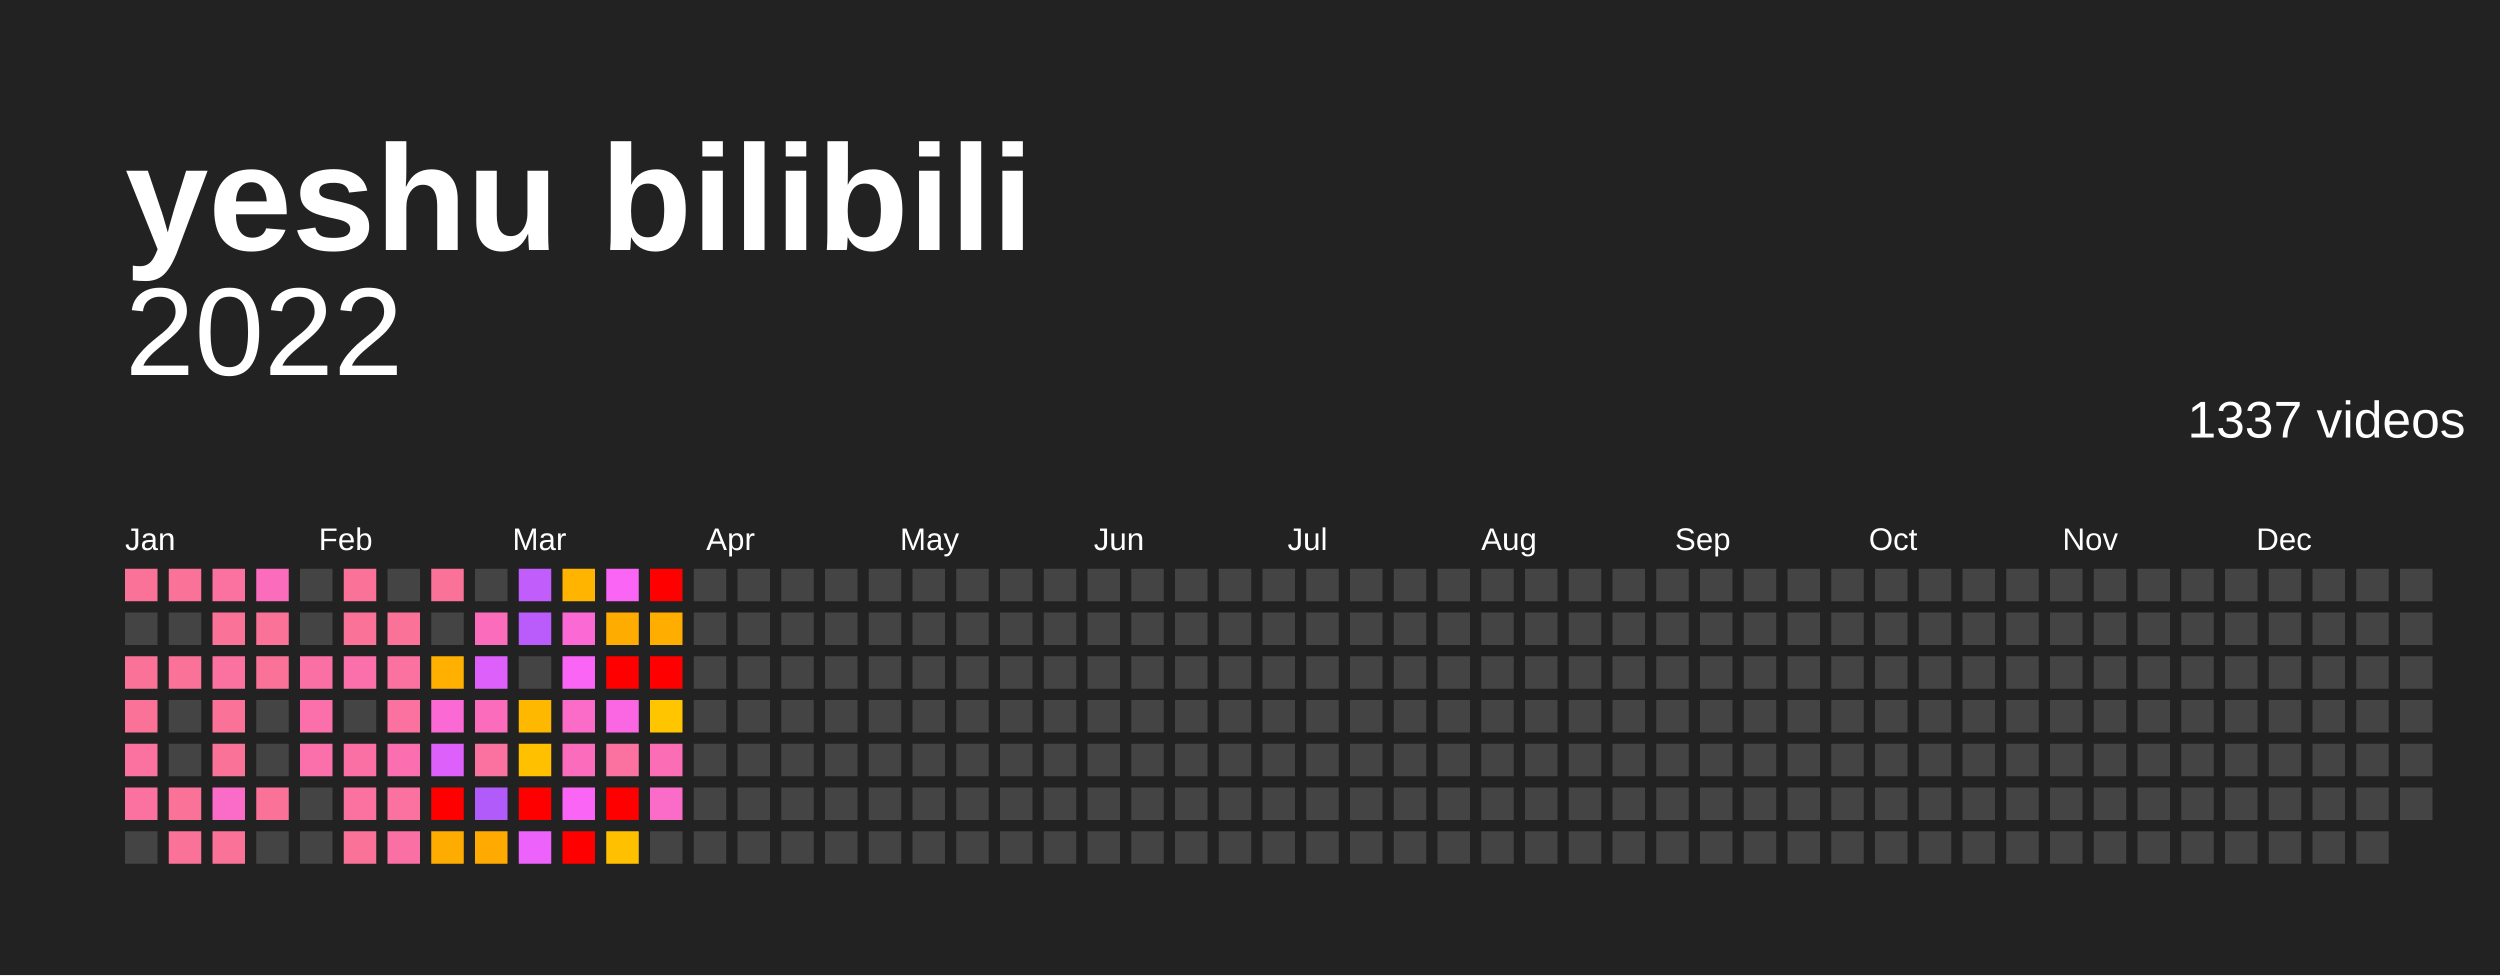
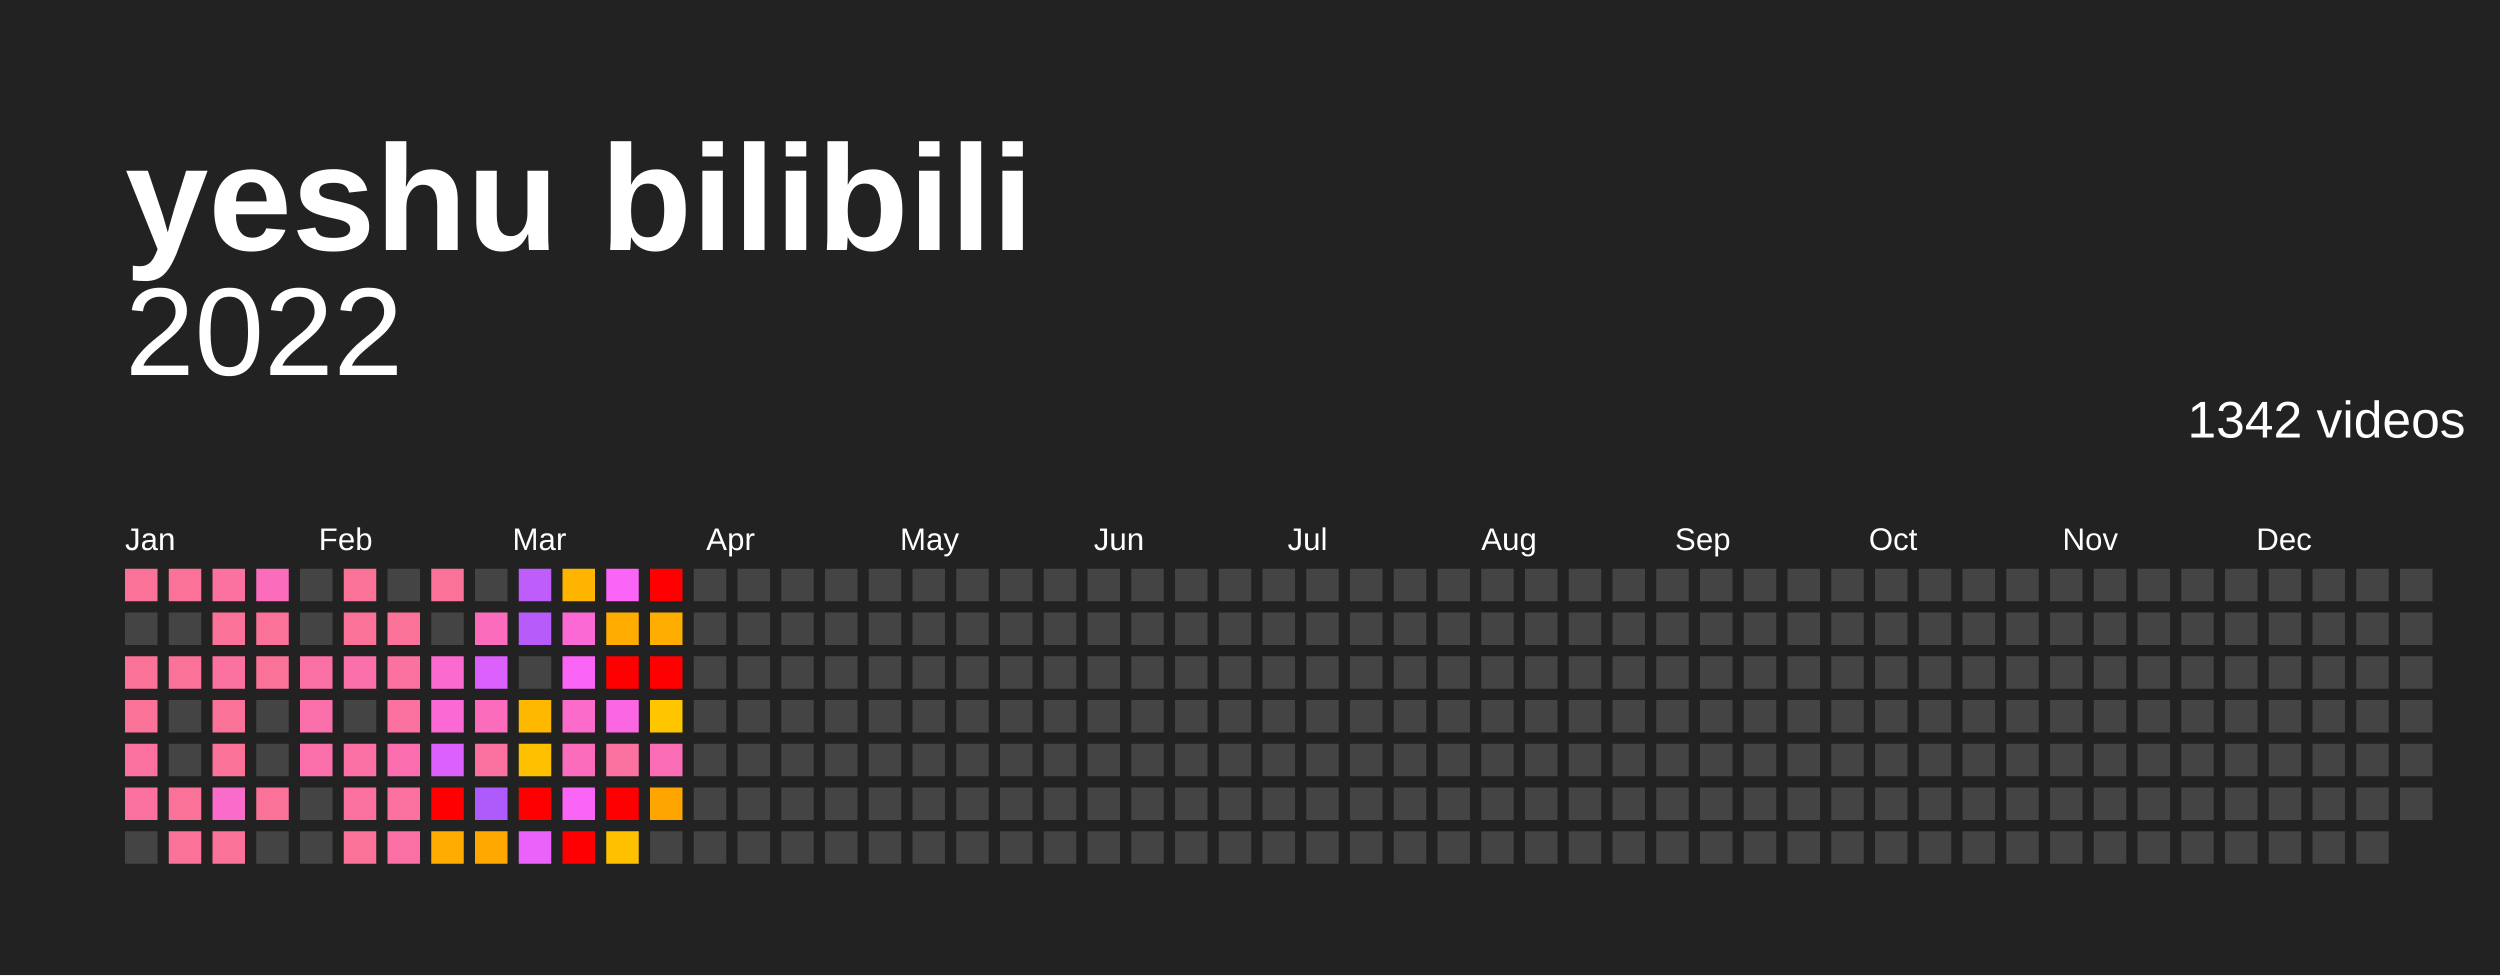
<svg xmlns="http://www.w3.org/2000/svg" baseProfile="full" height="78mm" version="1.1" viewBox="0,0,200,78" width="200mm">
  <defs />
  <rect fill="#222222" height="78" width="200" x="0" y="0" />
  <text fill="#FFFFFF" style="font-size:12px; font-family:Arial; font-weight:bold;" x="10" y="20">yeshu bilibili</text>
  <text alignment-baseline="hanging" fill="#FFFFFF" style="font-size:10.0px; font-family:Arial;" x="10" y="30">2022</text>
-   <text alignment-baseline="hanging" fill="#FFFFFF" style="font-size:4.125px; font-family:Arial;" x="175" y="35">1337 videos</text>
+   <text alignment-baseline="hanging" fill="#FFFFFF" style="font-size:4.125px; font-family:Arial;" x="175" y="35">1342 videos</text>
  <text fill="#FFFFFF" style="font-size:2.5px; font-family:Arial" x="10.0" y="44">Jan</text>
  <text fill="#FFFFFF" style="font-size:2.5px; font-family:Arial" x="25.5" y="44">Feb</text>
  <text fill="#FFFFFF" style="font-size:2.5px; font-family:Arial" x="41.0" y="44">Mar</text>
  <text fill="#FFFFFF" style="font-size:2.5px; font-family:Arial" x="56.5" y="44">Apr</text>
  <text fill="#FFFFFF" style="font-size:2.5px; font-family:Arial" x="72.0" y="44">May</text>
  <text fill="#FFFFFF" style="font-size:2.5px; font-family:Arial" x="87.5" y="44">Jun</text>
  <text fill="#FFFFFF" style="font-size:2.5px; font-family:Arial" x="103.0" y="44">Jul</text>
  <text fill="#FFFFFF" style="font-size:2.5px; font-family:Arial" x="118.5" y="44">Aug</text>
  <text fill="#FFFFFF" style="font-size:2.5px; font-family:Arial" x="134.0" y="44">Sep</text>
  <text fill="#FFFFFF" style="font-size:2.5px; font-family:Arial" x="149.5" y="44">Oct</text>
  <text fill="#FFFFFF" style="font-size:2.5px; font-family:Arial" x="165.0" y="44">Nov</text>
  <text fill="#FFFFFF" style="font-size:2.5px; font-family:Arial" x="180.5" y="44">Dec</text>
  <rect fill="#fb7299" height="2.6" width="2.6" x="10.0" y="45.5" />
  <rect fill="#444444" height="2.6" width="2.6" x="10.0" y="49.0" />
  <rect fill="#fb7299" height="2.6" width="2.6" x="10.0" y="52.5" />
  <rect fill="#fb7299" height="2.6" width="2.6" x="10.0" y="56.0" />
  <rect fill="#fb719f" height="2.6" width="2.6" x="10.0" y="59.5" />
  <rect fill="#fb719f" height="2.6" width="2.6" x="10.0" y="63.0" />
  <rect fill="#444444" height="2.6" width="2.6" x="10.0" y="66.5" />
  <rect fill="#fb7299" height="2.6" width="2.6" x="13.5" y="45.5" />
  <rect fill="#444444" height="2.6" width="2.6" x="13.5" y="49.0" />
  <rect fill="#fb7299" height="2.6" width="2.6" x="13.5" y="52.5" />
  <rect fill="#444444" height="2.6" width="2.6" x="13.5" y="56.0" />
  <rect fill="#444444" height="2.6" width="2.6" x="13.5" y="59.5" />
  <rect fill="#fb7299" height="2.6" width="2.6" x="13.5" y="63.0" />
  <rect fill="#fb7299" height="2.6" width="2.6" x="13.5" y="66.5" />
  <rect fill="#fb719f" height="2.6" width="2.6" x="17.0" y="45.5" />
  <rect fill="#fb7299" height="2.6" width="2.6" x="17.0" y="49.0" />
  <rect fill="#fb719f" height="2.6" width="2.6" x="17.0" y="52.5" />
  <rect fill="#fb7299" height="2.6" width="2.6" x="17.0" y="56.0" />
  <rect fill="#fb7299" height="2.6" width="2.6" x="17.0" y="59.5" />
-   <rect fill="#fb6bc8" height="2.6" width="2.6" x="17.0" y="63.0" />
+   <rect fill="#fb6bc9" height="2.6" width="2.6" x="17.0" y="63.0" />
  <rect fill="#fb7299" height="2.6" width="2.6" x="17.0" y="66.5" />
  <rect fill="#fb6dbc" height="2.6" width="2.6" x="20.5" y="45.5" />
  <rect fill="#fb7299" height="2.6" width="2.6" x="20.5" y="49.0" />
  <rect fill="#fb7299" height="2.6" width="2.6" x="20.5" y="52.5" />
  <rect fill="#444444" height="2.6" width="2.6" x="20.5" y="56.0" />
  <rect fill="#444444" height="2.6" width="2.6" x="20.5" y="59.5" />
  <rect fill="#fb7299" height="2.6" width="2.6" x="20.5" y="63.0" />
  <rect fill="#444444" height="2.6" width="2.6" x="20.5" y="66.5" />
  <rect fill="#444444" height="2.6" width="2.6" x="24.0" y="45.5" />
  <rect fill="#444444" height="2.6" width="2.6" x="24.0" y="49.0" />
  <rect fill="#fb70a4" height="2.6" width="2.6" x="24.0" y="52.5" />
  <rect fill="#fb6faa" height="2.6" width="2.6" x="24.0" y="56.0" />
  <rect fill="#fb6faa" height="2.6" width="2.6" x="24.0" y="59.5" />
  <rect fill="#444444" height="2.6" width="2.6" x="24.0" y="63.0" />
  <rect fill="#444444" height="2.6" width="2.6" x="24.0" y="66.5" />
  <rect fill="#fb7299" height="2.6" width="2.6" x="27.5" y="45.5" />
  <rect fill="#fb7299" height="2.6" width="2.6" x="27.5" y="49.0" />
  <rect fill="#fb6faa" height="2.6" width="2.6" x="27.5" y="52.5" />
  <rect fill="#444444" height="2.6" width="2.6" x="27.5" y="56.0" />
  <rect fill="#fb70a4" height="2.6" width="2.6" x="27.5" y="59.5" />
  <rect fill="#fb719f" height="2.6" width="2.6" x="27.5" y="63.0" />
  <rect fill="#fb7299" height="2.6" width="2.6" x="27.5" y="66.5" />
  <rect fill="#444444" height="2.6" width="2.6" x="31.0" y="45.5" />
  <rect fill="#fb7299" height="2.6" width="2.6" x="31.0" y="49.0" />
  <rect fill="#fb719f" height="2.6" width="2.6" x="31.0" y="52.5" />
  <rect fill="#fb719f" height="2.6" width="2.6" x="31.0" y="56.0" />
  <rect fill="#fb6eb0" height="2.6" width="2.6" x="31.0" y="59.5" />
  <rect fill="#fb719f" height="2.6" width="2.6" x="31.0" y="63.0" />
  <rect fill="#fb70a4" height="2.6" width="2.6" x="31.0" y="66.5" />
  <rect fill="#fb7299" height="2.6" width="2.6" x="34.5" y="45.5" />
  <rect fill="#444444" height="2.6" width="2.6" x="34.5" y="49.0" />
-   <rect fill="#ffb000" height="2.6" width="2.6" x="34.5" y="52.5" />
+   <rect fill="#fb6acf" height="2.6" width="2.6" x="34.5" y="52.5" />
  <rect fill="#fb69d5" height="2.6" width="2.6" x="34.5" y="56.0" />
-   <rect fill="#de60fb" height="2.6" width="2.6" x="34.5" y="59.5" />
+   <rect fill="#dc60fb" height="2.6" width="2.6" x="34.5" y="59.5" />
  <rect fill="red" height="2.6" width="2.6" x="34.5" y="63.0" />
-   <rect fill="#ffac00" height="2.6" width="2.6" x="34.5" y="66.5" />
+   <rect fill="#ffab00" height="2.6" width="2.6" x="34.5" y="66.5" />
  <rect fill="#444444" height="2.6" width="2.6" x="38.0" y="45.5" />
  <rect fill="#fb6dbc" height="2.6" width="2.6" x="38.0" y="49.0" />
-   <rect fill="#de60fb" height="2.6" width="2.6" x="38.0" y="52.5" />
+   <rect fill="#dc60fb" height="2.6" width="2.6" x="38.0" y="52.5" />
  <rect fill="#fb6dbc" height="2.6" width="2.6" x="38.0" y="56.0" />
  <rect fill="#fb719f" height="2.6" width="2.6" x="38.0" y="59.5" />
-   <rect fill="#b15bfb" height="2.6" width="2.6" x="38.0" y="63.0" />
-   <rect fill="#ffaa00" height="2.6" width="2.6" x="38.0" y="66.5" />
-   <rect fill="#c05dfb" height="2.6" width="2.6" x="41.5" y="45.5" />
-   <rect fill="#b95cfb" height="2.6" width="2.6" x="41.5" y="49.0" />
+   <rect fill="#af5bfb" height="2.6" width="2.6" x="38.0" y="63.0" />
+   <rect fill="#ffa900" height="2.6" width="2.6" x="38.0" y="66.5" />
+   <rect fill="#bf5dfb" height="2.6" width="2.6" x="41.5" y="45.5" />
+   <rect fill="#b75cfb" height="2.6" width="2.6" x="41.5" y="49.0" />
  <rect fill="#444444" height="2.6" width="2.6" x="41.5" y="52.5" />
  <rect fill="#ffb800" height="2.6" width="2.6" x="41.5" y="56.0" />
  <rect fill="#ffc000" height="2.6" width="2.6" x="41.5" y="59.5" />
  <rect fill="red" height="2.6" width="2.6" x="41.5" y="63.0" />
-   <rect fill="#ec62fb" height="2.6" width="2.6" x="41.5" y="66.5" />
+   <rect fill="#eb62fb" height="2.6" width="2.6" x="41.5" y="66.5" />
  <rect fill="#ffb400" height="2.6" width="2.6" x="45.0" y="45.5" />
  <rect fill="#fb69d5" height="2.6" width="2.6" x="45.0" y="49.0" />
-   <rect fill="#fb65f6" height="2.6" width="2.6" x="45.0" y="52.5" />
-   <rect fill="#fb6bc8" height="2.6" width="2.6" x="45.0" y="56.0" />
+   <rect fill="#fb65f7" height="2.6" width="2.6" x="45.0" y="52.5" />
+   <rect fill="#fb6bc9" height="2.6" width="2.6" x="45.0" y="56.0" />
  <rect fill="#fb6dbc" height="2.6" width="2.6" x="45.0" y="59.5" />
-   <rect fill="#fb65f6" height="2.6" width="2.6" x="45.0" y="63.0" />
+   <rect fill="#fb65f7" height="2.6" width="2.6" x="45.0" y="63.0" />
  <rect fill="red" height="2.6" width="2.6" x="45.0" y="66.5" />
-   <rect fill="#fb65f6" height="2.6" width="2.6" x="48.5" y="45.5" />
-   <rect fill="#ffac00" height="2.6" width="2.6" x="48.5" y="49.0" />
+   <rect fill="#fb65f7" height="2.6" width="2.6" x="48.5" y="45.5" />
+   <rect fill="#ffab00" height="2.6" width="2.6" x="48.5" y="49.0" />
  <rect fill="red" height="2.6" width="2.6" x="48.5" y="52.5" />
  <rect fill="#fb67e2" height="2.6" width="2.6" x="48.5" y="56.0" />
  <rect fill="#fb719f" height="2.6" width="2.6" x="48.5" y="59.5" />
  <rect fill="red" height="2.6" width="2.6" x="48.5" y="63.0" />
  <rect fill="#ffc000" height="2.6" width="2.6" x="48.5" y="66.5" />
  <rect fill="red" height="2.6" width="2.6" x="52.0" y="45.5" />
-   <rect fill="#ffae00" height="2.6" width="2.6" x="52.0" y="49.0" />
+   <rect fill="#ffad00" height="2.6" width="2.6" x="52.0" y="49.0" />
  <rect fill="red" height="2.6" width="2.6" x="52.0" y="52.5" />
  <rect fill="#ffc600" height="2.6" width="2.6" x="52.0" y="56.0" />
  <rect fill="#fb6eb6" height="2.6" width="2.6" x="52.0" y="59.5" />
-   <rect fill="#fb6bc8" height="2.6" width="2.6" x="52.0" y="63.0" />
+   <rect fill="#ffa500" height="2.6" width="2.6" x="52.0" y="63.0" />
  <rect fill="#444444" height="2.6" width="2.6" x="52.0" y="66.5" />
  <rect fill="#444444" height="2.6" width="2.6" x="55.5" y="45.5" />
  <rect fill="#444444" height="2.6" width="2.6" x="55.5" y="49.0" />
  <rect fill="#444444" height="2.6" width="2.6" x="55.5" y="52.5" />
  <rect fill="#444444" height="2.6" width="2.6" x="55.5" y="56.0" />
  <rect fill="#444444" height="2.6" width="2.6" x="55.5" y="59.5" />
  <rect fill="#444444" height="2.6" width="2.6" x="55.5" y="63.0" />
  <rect fill="#444444" height="2.6" width="2.6" x="55.5" y="66.5" />
  <rect fill="#444444" height="2.6" width="2.6" x="59.0" y="45.5" />
  <rect fill="#444444" height="2.6" width="2.6" x="59.0" y="49.0" />
  <rect fill="#444444" height="2.6" width="2.6" x="59.0" y="52.5" />
  <rect fill="#444444" height="2.6" width="2.6" x="59.0" y="56.0" />
  <rect fill="#444444" height="2.6" width="2.6" x="59.0" y="59.5" />
  <rect fill="#444444" height="2.6" width="2.6" x="59.0" y="63.0" />
  <rect fill="#444444" height="2.6" width="2.6" x="59.0" y="66.5" />
  <rect fill="#444444" height="2.6" width="2.6" x="62.5" y="45.5" />
  <rect fill="#444444" height="2.6" width="2.6" x="62.5" y="49.0" />
  <rect fill="#444444" height="2.6" width="2.6" x="62.5" y="52.5" />
  <rect fill="#444444" height="2.6" width="2.6" x="62.5" y="56.0" />
  <rect fill="#444444" height="2.6" width="2.6" x="62.5" y="59.5" />
  <rect fill="#444444" height="2.6" width="2.6" x="62.5" y="63.0" />
  <rect fill="#444444" height="2.6" width="2.6" x="62.5" y="66.5" />
  <rect fill="#444444" height="2.6" width="2.6" x="66.0" y="45.5" />
  <rect fill="#444444" height="2.6" width="2.6" x="66.0" y="49.0" />
  <rect fill="#444444" height="2.6" width="2.6" x="66.0" y="52.5" />
  <rect fill="#444444" height="2.6" width="2.6" x="66.0" y="56.0" />
  <rect fill="#444444" height="2.6" width="2.6" x="66.0" y="59.5" />
  <rect fill="#444444" height="2.6" width="2.6" x="66.0" y="63.0" />
  <rect fill="#444444" height="2.6" width="2.6" x="66.0" y="66.5" />
  <rect fill="#444444" height="2.6" width="2.6" x="69.5" y="45.5" />
  <rect fill="#444444" height="2.6" width="2.6" x="69.5" y="49.0" />
  <rect fill="#444444" height="2.6" width="2.6" x="69.5" y="52.5" />
  <rect fill="#444444" height="2.6" width="2.6" x="69.5" y="56.0" />
  <rect fill="#444444" height="2.6" width="2.6" x="69.5" y="59.5" />
  <rect fill="#444444" height="2.6" width="2.6" x="69.5" y="63.0" />
  <rect fill="#444444" height="2.6" width="2.6" x="69.5" y="66.5" />
  <rect fill="#444444" height="2.6" width="2.6" x="73.0" y="45.5" />
  <rect fill="#444444" height="2.6" width="2.6" x="73.0" y="49.0" />
  <rect fill="#444444" height="2.6" width="2.6" x="73.0" y="52.5" />
  <rect fill="#444444" height="2.6" width="2.6" x="73.0" y="56.0" />
  <rect fill="#444444" height="2.6" width="2.6" x="73.0" y="59.5" />
  <rect fill="#444444" height="2.6" width="2.6" x="73.0" y="63.0" />
  <rect fill="#444444" height="2.6" width="2.6" x="73.0" y="66.5" />
  <rect fill="#444444" height="2.6" width="2.6" x="76.5" y="45.5" />
  <rect fill="#444444" height="2.6" width="2.6" x="76.5" y="49.0" />
  <rect fill="#444444" height="2.6" width="2.6" x="76.5" y="52.5" />
  <rect fill="#444444" height="2.6" width="2.6" x="76.5" y="56.0" />
  <rect fill="#444444" height="2.6" width="2.6" x="76.5" y="59.5" />
  <rect fill="#444444" height="2.6" width="2.6" x="76.5" y="63.0" />
  <rect fill="#444444" height="2.6" width="2.6" x="76.5" y="66.5" />
  <rect fill="#444444" height="2.6" width="2.6" x="80.0" y="45.5" />
  <rect fill="#444444" height="2.6" width="2.6" x="80.0" y="49.0" />
  <rect fill="#444444" height="2.6" width="2.6" x="80.0" y="52.5" />
  <rect fill="#444444" height="2.6" width="2.6" x="80.0" y="56.0" />
  <rect fill="#444444" height="2.6" width="2.6" x="80.0" y="59.5" />
  <rect fill="#444444" height="2.6" width="2.6" x="80.0" y="63.0" />
  <rect fill="#444444" height="2.6" width="2.6" x="80.0" y="66.5" />
  <rect fill="#444444" height="2.6" width="2.6" x="83.5" y="45.5" />
  <rect fill="#444444" height="2.6" width="2.6" x="83.5" y="49.0" />
  <rect fill="#444444" height="2.6" width="2.6" x="83.5" y="52.5" />
  <rect fill="#444444" height="2.6" width="2.6" x="83.5" y="56.0" />
  <rect fill="#444444" height="2.6" width="2.6" x="83.5" y="59.5" />
  <rect fill="#444444" height="2.6" width="2.6" x="83.5" y="63.0" />
  <rect fill="#444444" height="2.6" width="2.6" x="83.5" y="66.5" />
  <rect fill="#444444" height="2.6" width="2.6" x="87.0" y="45.5" />
  <rect fill="#444444" height="2.6" width="2.6" x="87.0" y="49.0" />
  <rect fill="#444444" height="2.6" width="2.6" x="87.0" y="52.5" />
  <rect fill="#444444" height="2.6" width="2.6" x="87.0" y="56.0" />
  <rect fill="#444444" height="2.6" width="2.6" x="87.0" y="59.5" />
  <rect fill="#444444" height="2.6" width="2.6" x="87.0" y="63.0" />
  <rect fill="#444444" height="2.6" width="2.6" x="87.0" y="66.5" />
  <rect fill="#444444" height="2.6" width="2.6" x="90.5" y="45.5" />
  <rect fill="#444444" height="2.6" width="2.6" x="90.5" y="49.0" />
  <rect fill="#444444" height="2.6" width="2.6" x="90.5" y="52.5" />
  <rect fill="#444444" height="2.6" width="2.6" x="90.5" y="56.0" />
  <rect fill="#444444" height="2.6" width="2.6" x="90.5" y="59.5" />
  <rect fill="#444444" height="2.6" width="2.6" x="90.5" y="63.0" />
  <rect fill="#444444" height="2.6" width="2.6" x="90.5" y="66.5" />
  <rect fill="#444444" height="2.6" width="2.6" x="94.0" y="45.5" />
  <rect fill="#444444" height="2.6" width="2.6" x="94.0" y="49.0" />
  <rect fill="#444444" height="2.6" width="2.6" x="94.0" y="52.5" />
  <rect fill="#444444" height="2.6" width="2.6" x="94.0" y="56.0" />
  <rect fill="#444444" height="2.6" width="2.6" x="94.0" y="59.5" />
  <rect fill="#444444" height="2.6" width="2.6" x="94.0" y="63.0" />
  <rect fill="#444444" height="2.6" width="2.6" x="94.0" y="66.5" />
  <rect fill="#444444" height="2.6" width="2.6" x="97.5" y="45.5" />
  <rect fill="#444444" height="2.6" width="2.6" x="97.5" y="49.0" />
  <rect fill="#444444" height="2.6" width="2.6" x="97.5" y="52.5" />
  <rect fill="#444444" height="2.6" width="2.6" x="97.5" y="56.0" />
  <rect fill="#444444" height="2.6" width="2.6" x="97.5" y="59.5" />
  <rect fill="#444444" height="2.6" width="2.6" x="97.5" y="63.0" />
  <rect fill="#444444" height="2.6" width="2.6" x="97.5" y="66.5" />
  <rect fill="#444444" height="2.6" width="2.6" x="101.0" y="45.5" />
  <rect fill="#444444" height="2.6" width="2.6" x="101.0" y="49.0" />
  <rect fill="#444444" height="2.6" width="2.6" x="101.0" y="52.5" />
  <rect fill="#444444" height="2.6" width="2.6" x="101.0" y="56.0" />
  <rect fill="#444444" height="2.6" width="2.6" x="101.0" y="59.5" />
  <rect fill="#444444" height="2.6" width="2.6" x="101.0" y="63.0" />
  <rect fill="#444444" height="2.6" width="2.6" x="101.0" y="66.5" />
  <rect fill="#444444" height="2.6" width="2.6" x="104.5" y="45.5" />
  <rect fill="#444444" height="2.6" width="2.6" x="104.5" y="49.0" />
  <rect fill="#444444" height="2.6" width="2.6" x="104.5" y="52.5" />
  <rect fill="#444444" height="2.6" width="2.6" x="104.5" y="56.0" />
  <rect fill="#444444" height="2.6" width="2.6" x="104.5" y="59.5" />
  <rect fill="#444444" height="2.6" width="2.6" x="104.5" y="63.0" />
  <rect fill="#444444" height="2.6" width="2.6" x="104.5" y="66.5" />
  <rect fill="#444444" height="2.6" width="2.6" x="108.0" y="45.5" />
  <rect fill="#444444" height="2.6" width="2.6" x="108.0" y="49.0" />
  <rect fill="#444444" height="2.6" width="2.6" x="108.0" y="52.5" />
  <rect fill="#444444" height="2.6" width="2.6" x="108.0" y="56.0" />
  <rect fill="#444444" height="2.6" width="2.6" x="108.0" y="59.5" />
  <rect fill="#444444" height="2.6" width="2.6" x="108.0" y="63.0" />
  <rect fill="#444444" height="2.6" width="2.6" x="108.0" y="66.5" />
  <rect fill="#444444" height="2.6" width="2.6" x="111.5" y="45.5" />
  <rect fill="#444444" height="2.6" width="2.6" x="111.5" y="49.0" />
  <rect fill="#444444" height="2.6" width="2.6" x="111.5" y="52.5" />
  <rect fill="#444444" height="2.6" width="2.6" x="111.5" y="56.0" />
  <rect fill="#444444" height="2.6" width="2.6" x="111.5" y="59.5" />
  <rect fill="#444444" height="2.6" width="2.6" x="111.5" y="63.0" />
  <rect fill="#444444" height="2.6" width="2.6" x="111.5" y="66.5" />
  <rect fill="#444444" height="2.6" width="2.6" x="115.0" y="45.5" />
  <rect fill="#444444" height="2.6" width="2.6" x="115.0" y="49.0" />
  <rect fill="#444444" height="2.6" width="2.6" x="115.0" y="52.5" />
  <rect fill="#444444" height="2.6" width="2.6" x="115.0" y="56.0" />
  <rect fill="#444444" height="2.6" width="2.6" x="115.0" y="59.5" />
  <rect fill="#444444" height="2.6" width="2.6" x="115.0" y="63.0" />
  <rect fill="#444444" height="2.6" width="2.6" x="115.0" y="66.5" />
  <rect fill="#444444" height="2.6" width="2.6" x="118.5" y="45.5" />
  <rect fill="#444444" height="2.6" width="2.6" x="118.5" y="49.0" />
  <rect fill="#444444" height="2.6" width="2.6" x="118.5" y="52.5" />
  <rect fill="#444444" height="2.6" width="2.6" x="118.5" y="56.0" />
  <rect fill="#444444" height="2.6" width="2.6" x="118.5" y="59.5" />
  <rect fill="#444444" height="2.6" width="2.6" x="118.5" y="63.0" />
  <rect fill="#444444" height="2.6" width="2.6" x="118.5" y="66.5" />
  <rect fill="#444444" height="2.6" width="2.6" x="122.0" y="45.5" />
  <rect fill="#444444" height="2.6" width="2.6" x="122.0" y="49.0" />
  <rect fill="#444444" height="2.6" width="2.6" x="122.0" y="52.5" />
  <rect fill="#444444" height="2.6" width="2.6" x="122.0" y="56.0" />
  <rect fill="#444444" height="2.6" width="2.6" x="122.0" y="59.5" />
  <rect fill="#444444" height="2.6" width="2.6" x="122.0" y="63.0" />
  <rect fill="#444444" height="2.6" width="2.6" x="122.0" y="66.5" />
  <rect fill="#444444" height="2.6" width="2.6" x="125.5" y="45.5" />
  <rect fill="#444444" height="2.6" width="2.6" x="125.5" y="49.0" />
  <rect fill="#444444" height="2.6" width="2.6" x="125.5" y="52.5" />
  <rect fill="#444444" height="2.6" width="2.6" x="125.5" y="56.0" />
  <rect fill="#444444" height="2.6" width="2.6" x="125.5" y="59.5" />
  <rect fill="#444444" height="2.6" width="2.6" x="125.5" y="63.0" />
  <rect fill="#444444" height="2.6" width="2.6" x="125.5" y="66.5" />
  <rect fill="#444444" height="2.6" width="2.6" x="129.0" y="45.5" />
  <rect fill="#444444" height="2.6" width="2.6" x="129.0" y="49.0" />
  <rect fill="#444444" height="2.6" width="2.6" x="129.0" y="52.5" />
  <rect fill="#444444" height="2.6" width="2.6" x="129.0" y="56.0" />
  <rect fill="#444444" height="2.6" width="2.6" x="129.0" y="59.5" />
  <rect fill="#444444" height="2.6" width="2.6" x="129.0" y="63.0" />
  <rect fill="#444444" height="2.6" width="2.6" x="129.0" y="66.5" />
  <rect fill="#444444" height="2.6" width="2.6" x="132.5" y="45.5" />
  <rect fill="#444444" height="2.6" width="2.6" x="132.5" y="49.0" />
  <rect fill="#444444" height="2.6" width="2.6" x="132.5" y="52.5" />
  <rect fill="#444444" height="2.6" width="2.6" x="132.5" y="56.0" />
  <rect fill="#444444" height="2.6" width="2.6" x="132.5" y="59.5" />
  <rect fill="#444444" height="2.6" width="2.6" x="132.5" y="63.0" />
  <rect fill="#444444" height="2.6" width="2.6" x="132.5" y="66.5" />
  <rect fill="#444444" height="2.6" width="2.6" x="136.0" y="45.5" />
  <rect fill="#444444" height="2.6" width="2.6" x="136.0" y="49.0" />
  <rect fill="#444444" height="2.6" width="2.6" x="136.0" y="52.5" />
  <rect fill="#444444" height="2.6" width="2.6" x="136.0" y="56.0" />
  <rect fill="#444444" height="2.6" width="2.6" x="136.0" y="59.5" />
  <rect fill="#444444" height="2.6" width="2.6" x="136.0" y="63.0" />
  <rect fill="#444444" height="2.6" width="2.6" x="136.0" y="66.5" />
  <rect fill="#444444" height="2.6" width="2.6" x="139.5" y="45.5" />
  <rect fill="#444444" height="2.6" width="2.6" x="139.5" y="49.0" />
  <rect fill="#444444" height="2.6" width="2.6" x="139.5" y="52.5" />
  <rect fill="#444444" height="2.6" width="2.6" x="139.5" y="56.0" />
  <rect fill="#444444" height="2.6" width="2.6" x="139.5" y="59.5" />
  <rect fill="#444444" height="2.6" width="2.6" x="139.5" y="63.0" />
  <rect fill="#444444" height="2.6" width="2.6" x="139.5" y="66.5" />
  <rect fill="#444444" height="2.6" width="2.6" x="143.0" y="45.5" />
  <rect fill="#444444" height="2.6" width="2.6" x="143.0" y="49.0" />
  <rect fill="#444444" height="2.6" width="2.6" x="143.0" y="52.5" />
  <rect fill="#444444" height="2.6" width="2.6" x="143.0" y="56.0" />
  <rect fill="#444444" height="2.6" width="2.6" x="143.0" y="59.5" />
  <rect fill="#444444" height="2.6" width="2.6" x="143.0" y="63.0" />
  <rect fill="#444444" height="2.6" width="2.6" x="143.0" y="66.5" />
  <rect fill="#444444" height="2.6" width="2.6" x="146.5" y="45.5" />
  <rect fill="#444444" height="2.6" width="2.6" x="146.5" y="49.0" />
  <rect fill="#444444" height="2.6" width="2.6" x="146.5" y="52.5" />
  <rect fill="#444444" height="2.6" width="2.6" x="146.5" y="56.0" />
  <rect fill="#444444" height="2.6" width="2.6" x="146.5" y="59.5" />
  <rect fill="#444444" height="2.6" width="2.6" x="146.5" y="63.0" />
  <rect fill="#444444" height="2.6" width="2.6" x="146.5" y="66.5" />
  <rect fill="#444444" height="2.6" width="2.6" x="150.0" y="45.5" />
  <rect fill="#444444" height="2.6" width="2.6" x="150.0" y="49.0" />
  <rect fill="#444444" height="2.6" width="2.6" x="150.0" y="52.5" />
  <rect fill="#444444" height="2.6" width="2.6" x="150.0" y="56.0" />
  <rect fill="#444444" height="2.6" width="2.6" x="150.0" y="59.5" />
  <rect fill="#444444" height="2.6" width="2.6" x="150.0" y="63.0" />
  <rect fill="#444444" height="2.6" width="2.6" x="150.0" y="66.5" />
  <rect fill="#444444" height="2.6" width="2.6" x="153.5" y="45.5" />
  <rect fill="#444444" height="2.6" width="2.6" x="153.5" y="49.0" />
  <rect fill="#444444" height="2.6" width="2.6" x="153.5" y="52.5" />
  <rect fill="#444444" height="2.6" width="2.6" x="153.5" y="56.0" />
  <rect fill="#444444" height="2.6" width="2.6" x="153.5" y="59.5" />
  <rect fill="#444444" height="2.6" width="2.6" x="153.5" y="63.0" />
  <rect fill="#444444" height="2.6" width="2.6" x="153.5" y="66.5" />
  <rect fill="#444444" height="2.6" width="2.6" x="157.0" y="45.5" />
  <rect fill="#444444" height="2.6" width="2.6" x="157.0" y="49.0" />
  <rect fill="#444444" height="2.6" width="2.6" x="157.0" y="52.5" />
  <rect fill="#444444" height="2.6" width="2.6" x="157.0" y="56.0" />
  <rect fill="#444444" height="2.6" width="2.6" x="157.0" y="59.5" />
  <rect fill="#444444" height="2.6" width="2.6" x="157.0" y="63.0" />
  <rect fill="#444444" height="2.6" width="2.6" x="157.0" y="66.5" />
  <rect fill="#444444" height="2.6" width="2.6" x="160.5" y="45.5" />
  <rect fill="#444444" height="2.6" width="2.6" x="160.5" y="49.0" />
  <rect fill="#444444" height="2.6" width="2.6" x="160.5" y="52.5" />
  <rect fill="#444444" height="2.6" width="2.6" x="160.5" y="56.0" />
  <rect fill="#444444" height="2.6" width="2.6" x="160.5" y="59.5" />
  <rect fill="#444444" height="2.6" width="2.6" x="160.5" y="63.0" />
  <rect fill="#444444" height="2.6" width="2.6" x="160.5" y="66.5" />
  <rect fill="#444444" height="2.6" width="2.6" x="164.0" y="45.5" />
  <rect fill="#444444" height="2.6" width="2.6" x="164.0" y="49.0" />
  <rect fill="#444444" height="2.6" width="2.6" x="164.0" y="52.5" />
  <rect fill="#444444" height="2.6" width="2.6" x="164.0" y="56.0" />
  <rect fill="#444444" height="2.6" width="2.6" x="164.0" y="59.5" />
  <rect fill="#444444" height="2.6" width="2.6" x="164.0" y="63.0" />
  <rect fill="#444444" height="2.6" width="2.6" x="164.0" y="66.5" />
  <rect fill="#444444" height="2.6" width="2.6" x="167.5" y="45.5" />
  <rect fill="#444444" height="2.6" width="2.6" x="167.5" y="49.0" />
  <rect fill="#444444" height="2.6" width="2.6" x="167.5" y="52.5" />
  <rect fill="#444444" height="2.6" width="2.6" x="167.5" y="56.0" />
  <rect fill="#444444" height="2.6" width="2.6" x="167.5" y="59.5" />
  <rect fill="#444444" height="2.6" width="2.6" x="167.5" y="63.0" />
  <rect fill="#444444" height="2.6" width="2.6" x="167.5" y="66.5" />
  <rect fill="#444444" height="2.6" width="2.6" x="171.0" y="45.5" />
  <rect fill="#444444" height="2.6" width="2.6" x="171.0" y="49.0" />
  <rect fill="#444444" height="2.6" width="2.6" x="171.0" y="52.5" />
  <rect fill="#444444" height="2.6" width="2.6" x="171.0" y="56.0" />
  <rect fill="#444444" height="2.6" width="2.6" x="171.0" y="59.5" />
  <rect fill="#444444" height="2.6" width="2.6" x="171.0" y="63.0" />
  <rect fill="#444444" height="2.6" width="2.6" x="171.0" y="66.5" />
  <rect fill="#444444" height="2.6" width="2.6" x="174.5" y="45.5" />
  <rect fill="#444444" height="2.6" width="2.6" x="174.5" y="49.0" />
  <rect fill="#444444" height="2.6" width="2.6" x="174.5" y="52.5" />
  <rect fill="#444444" height="2.6" width="2.6" x="174.5" y="56.0" />
  <rect fill="#444444" height="2.6" width="2.6" x="174.5" y="59.5" />
  <rect fill="#444444" height="2.6" width="2.6" x="174.5" y="63.0" />
  <rect fill="#444444" height="2.6" width="2.6" x="174.5" y="66.5" />
  <rect fill="#444444" height="2.6" width="2.6" x="178.0" y="45.5" />
  <rect fill="#444444" height="2.6" width="2.6" x="178.0" y="49.0" />
  <rect fill="#444444" height="2.6" width="2.6" x="178.0" y="52.5" />
  <rect fill="#444444" height="2.6" width="2.6" x="178.0" y="56.0" />
  <rect fill="#444444" height="2.6" width="2.6" x="178.0" y="59.5" />
  <rect fill="#444444" height="2.6" width="2.6" x="178.0" y="63.0" />
  <rect fill="#444444" height="2.6" width="2.6" x="178.0" y="66.5" />
  <rect fill="#444444" height="2.6" width="2.6" x="181.5" y="45.5" />
  <rect fill="#444444" height="2.6" width="2.6" x="181.5" y="49.0" />
  <rect fill="#444444" height="2.6" width="2.6" x="181.5" y="52.5" />
  <rect fill="#444444" height="2.6" width="2.6" x="181.5" y="56.0" />
  <rect fill="#444444" height="2.6" width="2.6" x="181.5" y="59.5" />
  <rect fill="#444444" height="2.6" width="2.6" x="181.5" y="63.0" />
  <rect fill="#444444" height="2.6" width="2.6" x="181.5" y="66.5" />
  <rect fill="#444444" height="2.6" width="2.6" x="185.0" y="45.5" />
  <rect fill="#444444" height="2.6" width="2.6" x="185.0" y="49.0" />
  <rect fill="#444444" height="2.6" width="2.6" x="185.0" y="52.5" />
  <rect fill="#444444" height="2.6" width="2.6" x="185.0" y="56.0" />
  <rect fill="#444444" height="2.6" width="2.6" x="185.0" y="59.5" />
  <rect fill="#444444" height="2.6" width="2.6" x="185.0" y="63.0" />
  <rect fill="#444444" height="2.6" width="2.6" x="185.0" y="66.5" />
  <rect fill="#444444" height="2.6" width="2.6" x="188.5" y="45.5" />
  <rect fill="#444444" height="2.6" width="2.6" x="188.5" y="49.0" />
  <rect fill="#444444" height="2.6" width="2.6" x="188.5" y="52.5" />
  <rect fill="#444444" height="2.6" width="2.6" x="188.5" y="56.0" />
  <rect fill="#444444" height="2.6" width="2.6" x="188.5" y="59.5" />
  <rect fill="#444444" height="2.6" width="2.6" x="188.5" y="63.0" />
  <rect fill="#444444" height="2.6" width="2.6" x="188.5" y="66.5" />
  <rect fill="#444444" height="2.6" width="2.6" x="192.0" y="45.5" />
  <rect fill="#444444" height="2.6" width="2.6" x="192.0" y="49.0" />
  <rect fill="#444444" height="2.6" width="2.6" x="192.0" y="52.5" />
  <rect fill="#444444" height="2.6" width="2.6" x="192.0" y="56.0" />
  <rect fill="#444444" height="2.6" width="2.6" x="192.0" y="59.5" />
  <rect fill="#444444" height="2.6" width="2.6" x="192.0" y="63.0" />
</svg>
